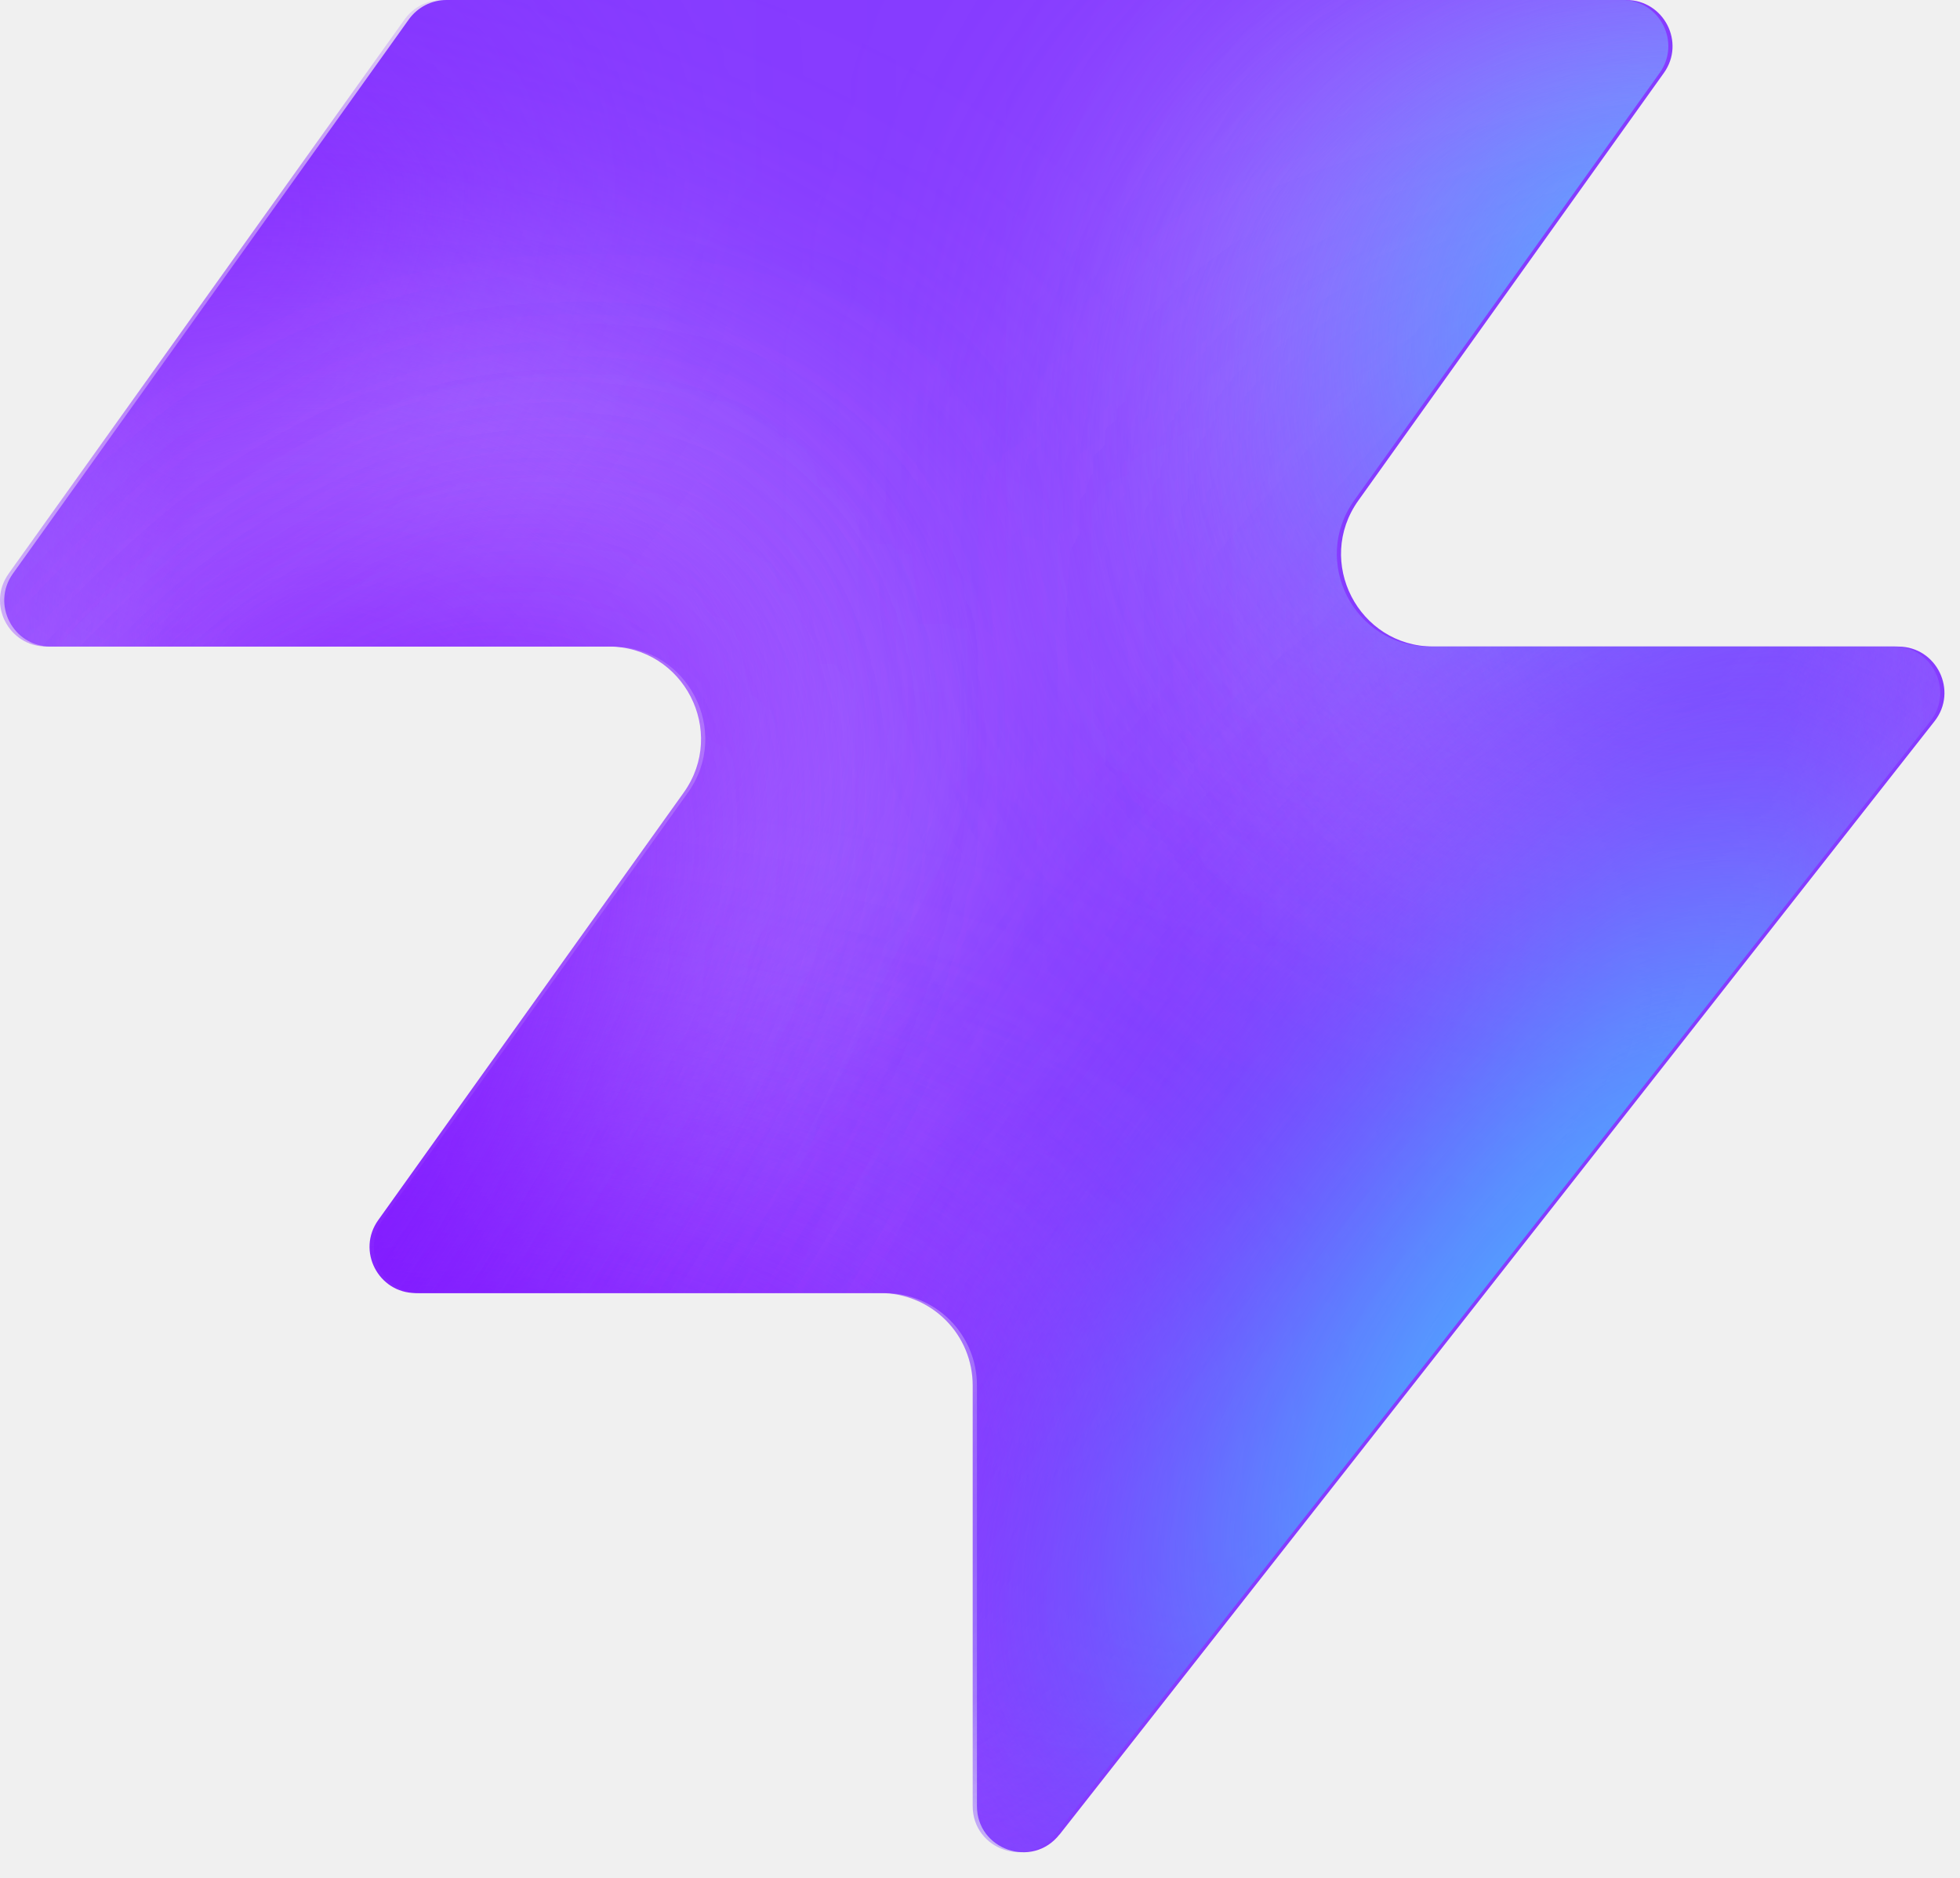
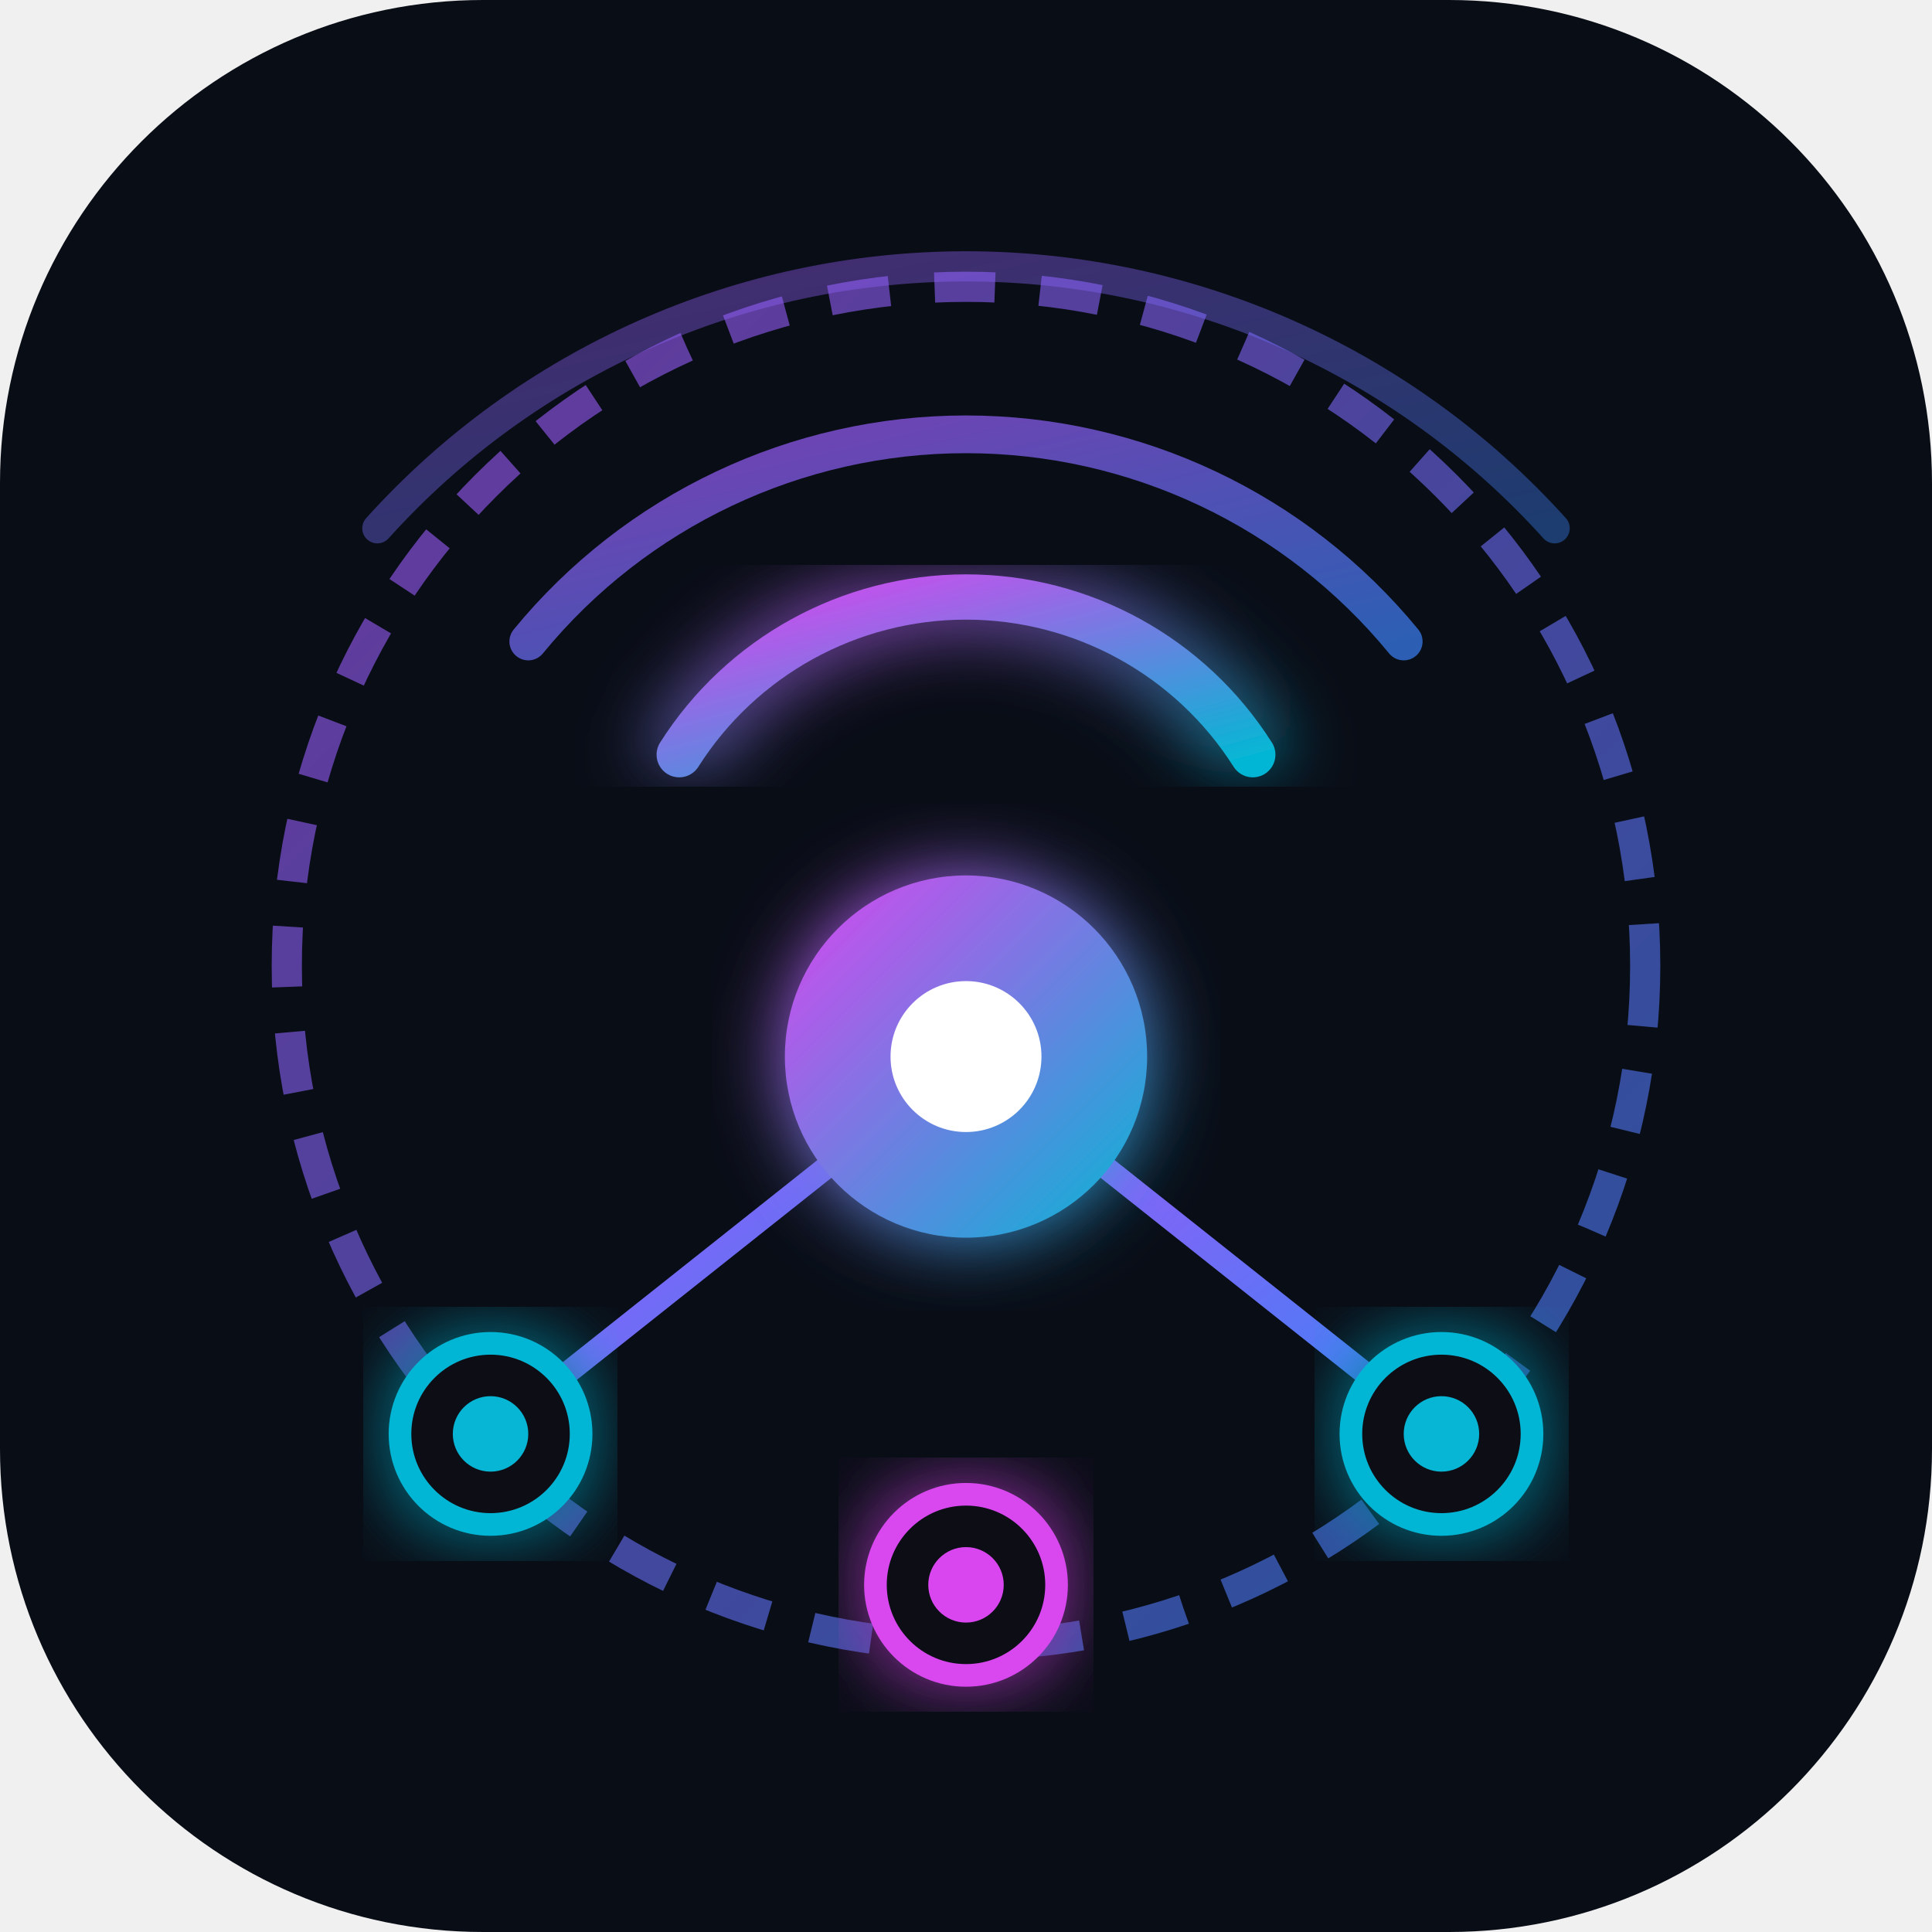
- <svg xmlns="http://www.w3.org/2000/svg" width="48" height="46" fill="none" viewBox="0 0 48 46">
-   <path fill="#863bff" d="M25.946 44.938c-.664.845-2.021.375-2.021-.698V33.937a2.26 2.26 0 0 0-2.262-2.262H10.287c-.92 0-1.456-1.04-.92-1.788l7.48-10.471c1.07-1.497 0-3.578-1.842-3.578H1.237c-.92 0-1.456-1.04-.92-1.788L10.013.474c.214-.297.556-.474.92-.474h28.894c.92 0 1.456 1.04.92 1.788l-7.48 10.471c-1.07 1.498 0 3.579 1.842 3.579h11.377c.943 0 1.473 1.088.89 1.83L25.947 44.94z" style="fill:#863bff;fill:color(display-p3 .525 .23 1);fill-opacity:1" />
-   <mask id="a" width="48" height="46" x="0" y="0" maskUnits="userSpaceOnUse" style="mask-type:alpha">
-     <path fill="#000" d="M25.842 44.938c-.664.844-2.021.375-2.021-.698V33.937a2.26 2.26 0 0 0-2.262-2.262H10.183c-.92 0-1.456-1.04-.92-1.788l7.48-10.471c1.07-1.498 0-3.579-1.842-3.579H1.133c-.92 0-1.456-1.04-.92-1.787L9.91.473c.214-.297.556-.474.92-.474h28.894c.92 0 1.456 1.04.92 1.788l-7.48 10.471c-1.07 1.498 0 3.578 1.842 3.578h11.377c.943 0 1.473 1.088.89 1.832L25.843 44.94z" style="fill:#000;fill-opacity:1" />
-   </mask>
-   <g mask="url(#a)">
-     <g filter="url(#b)">
-       <ellipse cx="5.508" cy="14.704" fill="#ede6ff" rx="5.508" ry="14.704" style="fill:#ede6ff;fill:color(display-p3 .927 .903 1);fill-opacity:1" transform="matrix(.00324 1 1 -.00324 -4.47 31.516)" />
-     </g>
-     <g filter="url(#c)">
-       <ellipse cx="10.399" cy="29.851" fill="#ede6ff" rx="10.399" ry="29.851" style="fill:#ede6ff;fill:color(display-p3 .927 .903 1);fill-opacity:1" transform="matrix(.00324 1 1 -.00324 -39.328 7.883)" />
-     </g>
-     <g filter="url(#d)">
-       <ellipse cx="5.508" cy="30.487" fill="#7e14ff" rx="5.508" ry="30.487" style="fill:#7e14ff;fill:color(display-p3 .492 .077 1);fill-opacity:1" transform="rotate(89.814 -25.913 -14.639)scale(1 -1)" />
-     </g>
-     <g filter="url(#e)">
-       <ellipse cx="5.508" cy="30.599" fill="#7e14ff" rx="5.508" ry="30.599" style="fill:#7e14ff;fill:color(display-p3 .492 .077 1);fill-opacity:1" transform="rotate(89.814 -32.644 -3.334)scale(1 -1)" />
-     </g>
-     <g filter="url(#f)">
-       <ellipse cx="5.508" cy="30.599" fill="#7e14ff" rx="5.508" ry="30.599" style="fill:#7e14ff;fill:color(display-p3 .492 .077 1);fill-opacity:1" transform="matrix(.00324 1 1 -.00324 -34.34 30.47)" />
-     </g>
-     <g filter="url(#g)">
-       <ellipse cx="14.072" cy="22.078" fill="#ede6ff" rx="14.072" ry="22.078" style="fill:#ede6ff;fill:color(display-p3 .927 .903 1);fill-opacity:1" transform="rotate(93.35 24.506 48.493)scale(-1 1)" />
-     </g>
-     <g filter="url(#h)">
-       <ellipse cx="3.47" cy="21.501" fill="#7e14ff" rx="3.47" ry="21.501" style="fill:#7e14ff;fill:color(display-p3 .492 .077 1);fill-opacity:1" transform="rotate(89.009 28.708 47.59)scale(-1 1)" />
-     </g>
-     <g filter="url(#i)">
-       <ellipse cx="3.47" cy="21.501" fill="#7e14ff" rx="3.47" ry="21.501" style="fill:#7e14ff;fill:color(display-p3 .492 .077 1);fill-opacity:1" transform="rotate(89.009 28.708 47.59)scale(-1 1)" />
-     </g>
-     <g filter="url(#j)">
-       <ellipse cx=".387" cy="8.972" fill="#7e14ff" rx="4.407" ry="29.108" style="fill:#7e14ff;fill:color(display-p3 .492 .077 1);fill-opacity:1" transform="rotate(39.51 .387 8.972)" />
-     </g>
-     <g filter="url(#k)">
-       <ellipse cx="47.523" cy="-6.092" fill="#7e14ff" rx="4.407" ry="29.108" style="fill:#7e14ff;fill:color(display-p3 .492 .077 1);fill-opacity:1" transform="rotate(37.892 47.523 -6.092)" />
-     </g>
-     <g filter="url(#l)">
-       <ellipse cx="41.412" cy="6.333" fill="#47bfff" rx="5.971" ry="9.665" style="fill:#47bfff;fill:color(display-p3 .28 .748 1);fill-opacity:1" transform="rotate(37.892 41.412 6.333)" />
-     </g>
-     <g filter="url(#m)">
-       <ellipse cx="-1.879" cy="38.332" fill="#7e14ff" rx="4.407" ry="29.108" style="fill:#7e14ff;fill:color(display-p3 .492 .077 1);fill-opacity:1" transform="rotate(37.892 -1.88 38.332)" />
-     </g>
-     <g filter="url(#n)">
-       <ellipse cx="-1.879" cy="38.332" fill="#7e14ff" rx="4.407" ry="29.108" style="fill:#7e14ff;fill:color(display-p3 .492 .077 1);fill-opacity:1" transform="rotate(37.892 -1.88 38.332)" />
-     </g>
-     <g filter="url(#o)">
-       <ellipse cx="35.651" cy="29.907" fill="#7e14ff" rx="4.407" ry="29.108" style="fill:#7e14ff;fill:color(display-p3 .492 .077 1);fill-opacity:1" transform="rotate(37.892 35.651 29.907)" />
-     </g>
-     <g filter="url(#p)">
-       <ellipse cx="38.418" cy="32.4" fill="#47bfff" rx="5.971" ry="15.297" style="fill:#47bfff;fill:color(display-p3 .28 .748 1);fill-opacity:1" transform="rotate(37.892 38.418 32.4)" />
-     </g>
-   </g>
+ <svg xmlns="http://www.w3.org/2000/svg" viewBox="0 0 512 512" width="100%" height="100%">
  <defs>
-     <filter id="b" width="60.045" height="41.654" x="-19.77" y="16.149" color-interpolation-filters="sRGB" filterUnits="userSpaceOnUse">
-       <feFlood flood-opacity="0" result="BackgroundImageFix" />
-       <feBlend in="SourceGraphic" in2="BackgroundImageFix" result="shape" />
-       <feGaussianBlur result="effect1_foregroundBlur_2002_17158" stdDeviation="7.659" />
-     </filter>
-     <filter id="c" width="90.34" height="51.437" x="-54.613" y="-7.533" color-interpolation-filters="sRGB" filterUnits="userSpaceOnUse">
-       <feFlood flood-opacity="0" result="BackgroundImageFix" />
-       <feBlend in="SourceGraphic" in2="BackgroundImageFix" result="shape" />
-       <feGaussianBlur result="effect1_foregroundBlur_2002_17158" stdDeviation="7.659" />
-     </filter>
-     <filter id="d" width="79.355" height="29.4" x="-49.64" y="2.03" color-interpolation-filters="sRGB" filterUnits="userSpaceOnUse">
-       <feFlood flood-opacity="0" result="BackgroundImageFix" />
-       <feBlend in="SourceGraphic" in2="BackgroundImageFix" result="shape" />
-       <feGaussianBlur result="effect1_foregroundBlur_2002_17158" stdDeviation="4.596" />
-     </filter>
-     <filter id="e" width="79.579" height="29.4" x="-45.045" y="20.029" color-interpolation-filters="sRGB" filterUnits="userSpaceOnUse">
-       <feFlood flood-opacity="0" result="BackgroundImageFix" />
-       <feBlend in="SourceGraphic" in2="BackgroundImageFix" result="shape" />
-       <feGaussianBlur result="effect1_foregroundBlur_2002_17158" stdDeviation="4.596" />
-     </filter>
-     <filter id="f" width="79.579" height="29.4" x="-43.513" y="21.178" color-interpolation-filters="sRGB" filterUnits="userSpaceOnUse">
-       <feFlood flood-opacity="0" result="BackgroundImageFix" />
-       <feBlend in="SourceGraphic" in2="BackgroundImageFix" result="shape" />
-       <feGaussianBlur result="effect1_foregroundBlur_2002_17158" stdDeviation="4.596" />
-     </filter>
-     <filter id="g" width="74.749" height="58.852" x="15.756" y="-17.901" color-interpolation-filters="sRGB" filterUnits="userSpaceOnUse">
-       <feFlood flood-opacity="0" result="BackgroundImageFix" />
-       <feBlend in="SourceGraphic" in2="BackgroundImageFix" result="shape" />
-       <feGaussianBlur result="effect1_foregroundBlur_2002_17158" stdDeviation="7.659" />
-     </filter>
-     <filter id="h" width="61.377" height="25.362" x="23.548" y="2.284" color-interpolation-filters="sRGB" filterUnits="userSpaceOnUse">
-       <feFlood flood-opacity="0" result="BackgroundImageFix" />
-       <feBlend in="SourceGraphic" in2="BackgroundImageFix" result="shape" />
-       <feGaussianBlur result="effect1_foregroundBlur_2002_17158" stdDeviation="4.596" />
-     </filter>
-     <filter id="i" width="61.377" height="25.362" x="23.548" y="2.284" color-interpolation-filters="sRGB" filterUnits="userSpaceOnUse">
-       <feFlood flood-opacity="0" result="BackgroundImageFix" />
-       <feBlend in="SourceGraphic" in2="BackgroundImageFix" result="shape" />
-       <feGaussianBlur result="effect1_foregroundBlur_2002_17158" stdDeviation="4.596" />
-     </filter>
-     <filter id="j" width="56.045" height="63.649" x="-27.636" y="-22.853" color-interpolation-filters="sRGB" filterUnits="userSpaceOnUse">
-       <feFlood flood-opacity="0" result="BackgroundImageFix" />
-       <feBlend in="SourceGraphic" in2="BackgroundImageFix" result="shape" />
-       <feGaussianBlur result="effect1_foregroundBlur_2002_17158" stdDeviation="4.596" />
-     </filter>
-     <filter id="k" width="54.814" height="64.646" x="20.116" y="-38.415" color-interpolation-filters="sRGB" filterUnits="userSpaceOnUse">
-       <feFlood flood-opacity="0" result="BackgroundImageFix" />
-       <feBlend in="SourceGraphic" in2="BackgroundImageFix" result="shape" />
-       <feGaussianBlur result="effect1_foregroundBlur_2002_17158" stdDeviation="4.596" />
-     </filter>
-     <filter id="l" width="33.541" height="35.313" x="24.641" y="-11.323" color-interpolation-filters="sRGB" filterUnits="userSpaceOnUse">
-       <feFlood flood-opacity="0" result="BackgroundImageFix" />
-       <feBlend in="SourceGraphic" in2="BackgroundImageFix" result="shape" />
-       <feGaussianBlur result="effect1_foregroundBlur_2002_17158" stdDeviation="4.596" />
-     </filter>
-     <filter id="m" width="54.814" height="64.646" x="-29.286" y="6.009" color-interpolation-filters="sRGB" filterUnits="userSpaceOnUse">
-       <feFlood flood-opacity="0" result="BackgroundImageFix" />
-       <feBlend in="SourceGraphic" in2="BackgroundImageFix" result="shape" />
-       <feGaussianBlur result="effect1_foregroundBlur_2002_17158" stdDeviation="4.596" />
-     </filter>
-     <filter id="n" width="54.814" height="64.646" x="-29.286" y="6.009" color-interpolation-filters="sRGB" filterUnits="userSpaceOnUse">
-       <feFlood flood-opacity="0" result="BackgroundImageFix" />
-       <feBlend in="SourceGraphic" in2="BackgroundImageFix" result="shape" />
-       <feGaussianBlur result="effect1_foregroundBlur_2002_17158" stdDeviation="4.596" />
-     </filter>
-     <filter id="o" width="54.814" height="64.646" x="8.244" y="-2.416" color-interpolation-filters="sRGB" filterUnits="userSpaceOnUse">
-       <feFlood flood-opacity="0" result="BackgroundImageFix" />
-       <feBlend in="SourceGraphic" in2="BackgroundImageFix" result="shape" />
-       <feGaussianBlur result="effect1_foregroundBlur_2002_17158" stdDeviation="4.596" />
-     </filter>
-     <filter id="p" width="39.409" height="43.623" x="18.713" y="10.588" color-interpolation-filters="sRGB" filterUnits="userSpaceOnUse">
-       <feFlood flood-opacity="0" result="BackgroundImageFix" />
-       <feBlend in="SourceGraphic" in2="BackgroundImageFix" result="shape" />
-       <feGaussianBlur result="effect1_foregroundBlur_2002_17158" stdDeviation="4.596" />
+     <linearGradient id="primary-grad" x1="0%" y1="0%" x2="100%" y2="100%">
+       <stop offset="0%" stop-color="#a855f7" />
+       <stop offset="100%" stop-color="#3b82f6" />
+     </linearGradient>
+     <linearGradient id="glow-grad" x1="0%" y1="0%" x2="100%" y2="100%">
+       <stop offset="0%" stop-color="#d946ef" />
+       <stop offset="100%" stop-color="#06b6d4" />
+     </linearGradient>
+     <filter id="glow-filter" x="-20%" y="-20%" width="140%" height="140%">
+       <feGaussianBlur stdDeviation="10" result="blur" />
+       <feComposite in="SourceGraphic" in2="blur" operator="over" />
    </filter>
  </defs>
+   <rect width="512" height="512" rx="128" fill="#090d16" />
+   <circle cx="256" cy="256" r="180" fill="none" stroke="url(#primary-grad)" stroke-width="8" stroke-dasharray="16 12" opacity="0.6" />
+   <path d="M 180 200 A 90 90 0 0 1 332 200" fill="none" stroke="url(#glow-grad)" stroke-width="12" stroke-linecap="round" filter="url(#glow-filter)" />
+   <path d="M 140 170 A 150 150 0 0 1 372 170" fill="none" stroke="url(#primary-grad)" stroke-width="10" stroke-linecap="round" opacity="0.7" />
+   <path d="M 100 140 A 210 210 0 0 1 412 140" fill="none" stroke="url(#primary-grad)" stroke-width="8" stroke-linecap="round" opacity="0.4" />
+   <line x1="256" y1="280" x2="130" y2="380" stroke="url(#primary-grad)" stroke-width="6" />
+   <line x1="256" y1="280" x2="382" y2="380" stroke="url(#primary-grad)" stroke-width="6" />
+   <line x1="256" y1="280" x2="256" y2="420" stroke="url(#primary-grad)" stroke-width="6" />
+   <circle cx="130" cy="380" r="24" fill="#090d16" stroke="#06b6d4" stroke-width="6" filter="url(#glow-filter)" />
+   <circle cx="130" cy="380" r="10" fill="#06b6d4" />
+   <circle cx="382" cy="380" r="24" fill="#090d16" stroke="#06b6d4" stroke-width="6" filter="url(#glow-filter)" />
+   <circle cx="382" cy="380" r="10" fill="#06b6d4" />
+   <circle cx="256" cy="420" r="24" fill="#090d16" stroke="#d946ef" stroke-width="6" filter="url(#glow-filter)" />
+   <circle cx="256" cy="420" r="10" fill="#d946ef" />
+   <circle cx="256" cy="280" r="48" fill="url(#glow-grad)" filter="url(#glow-filter)" />
+   <circle cx="256" cy="280" r="20" fill="#ffffff" />
</svg>
